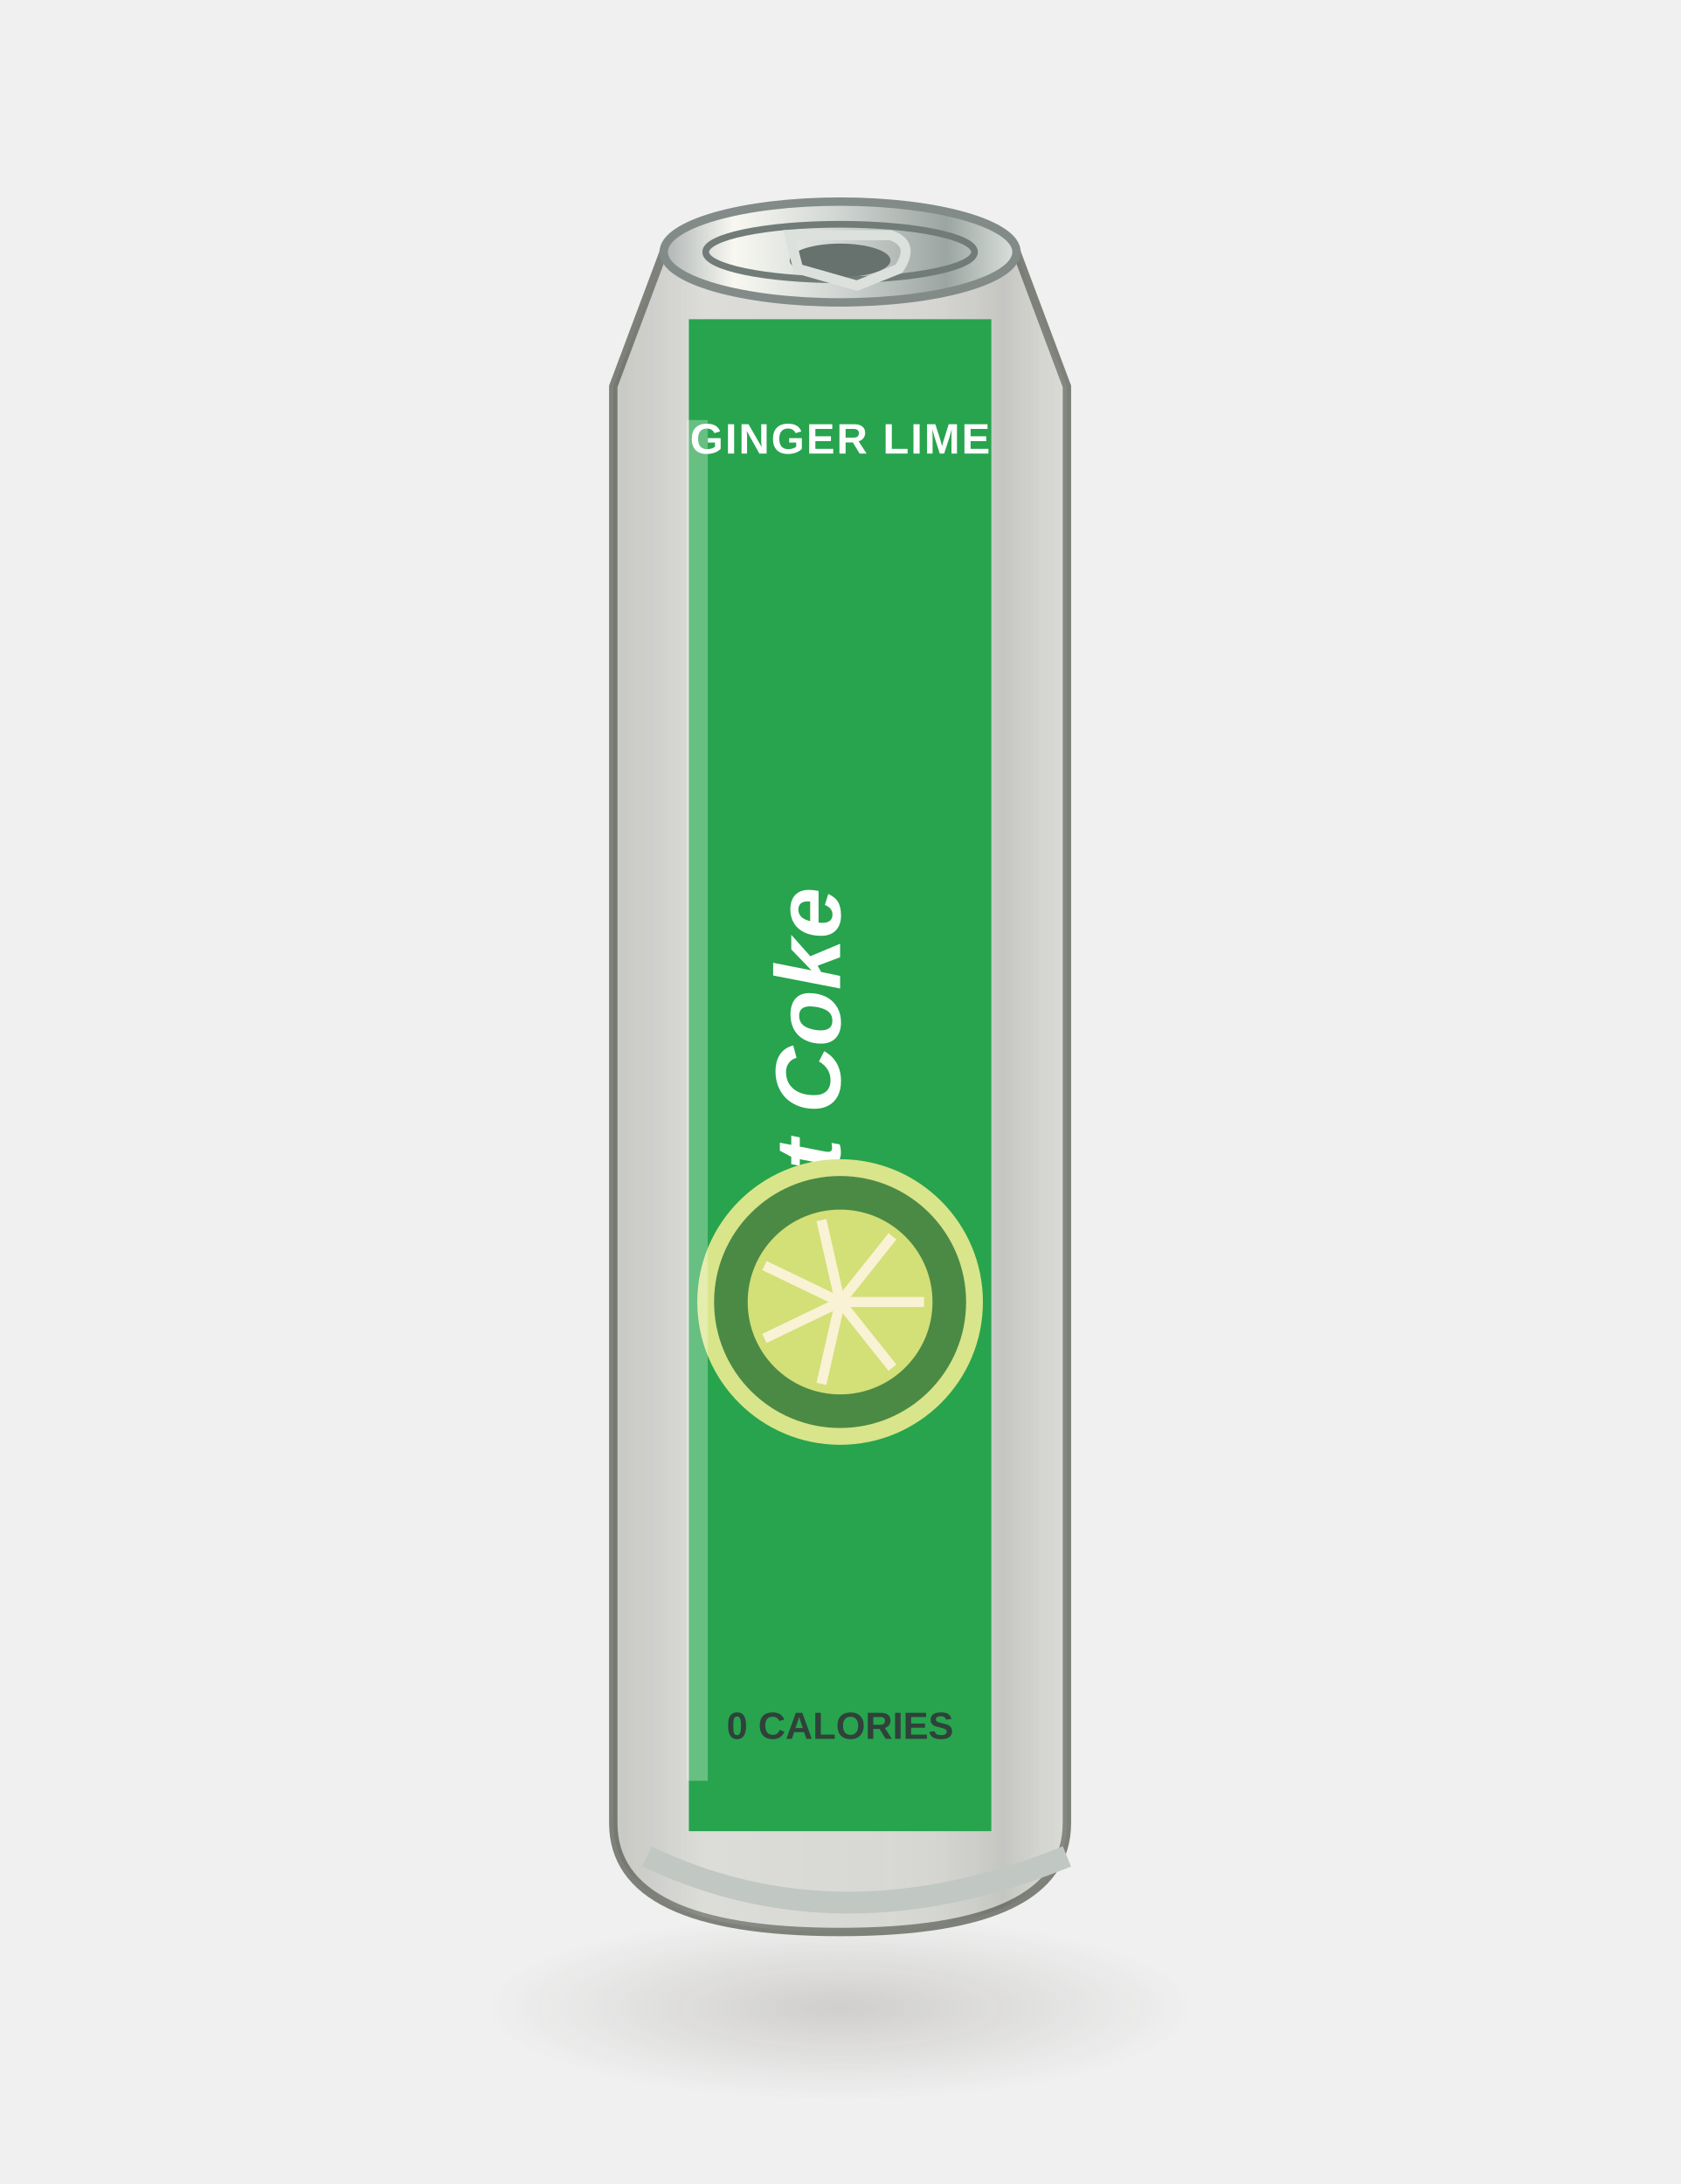
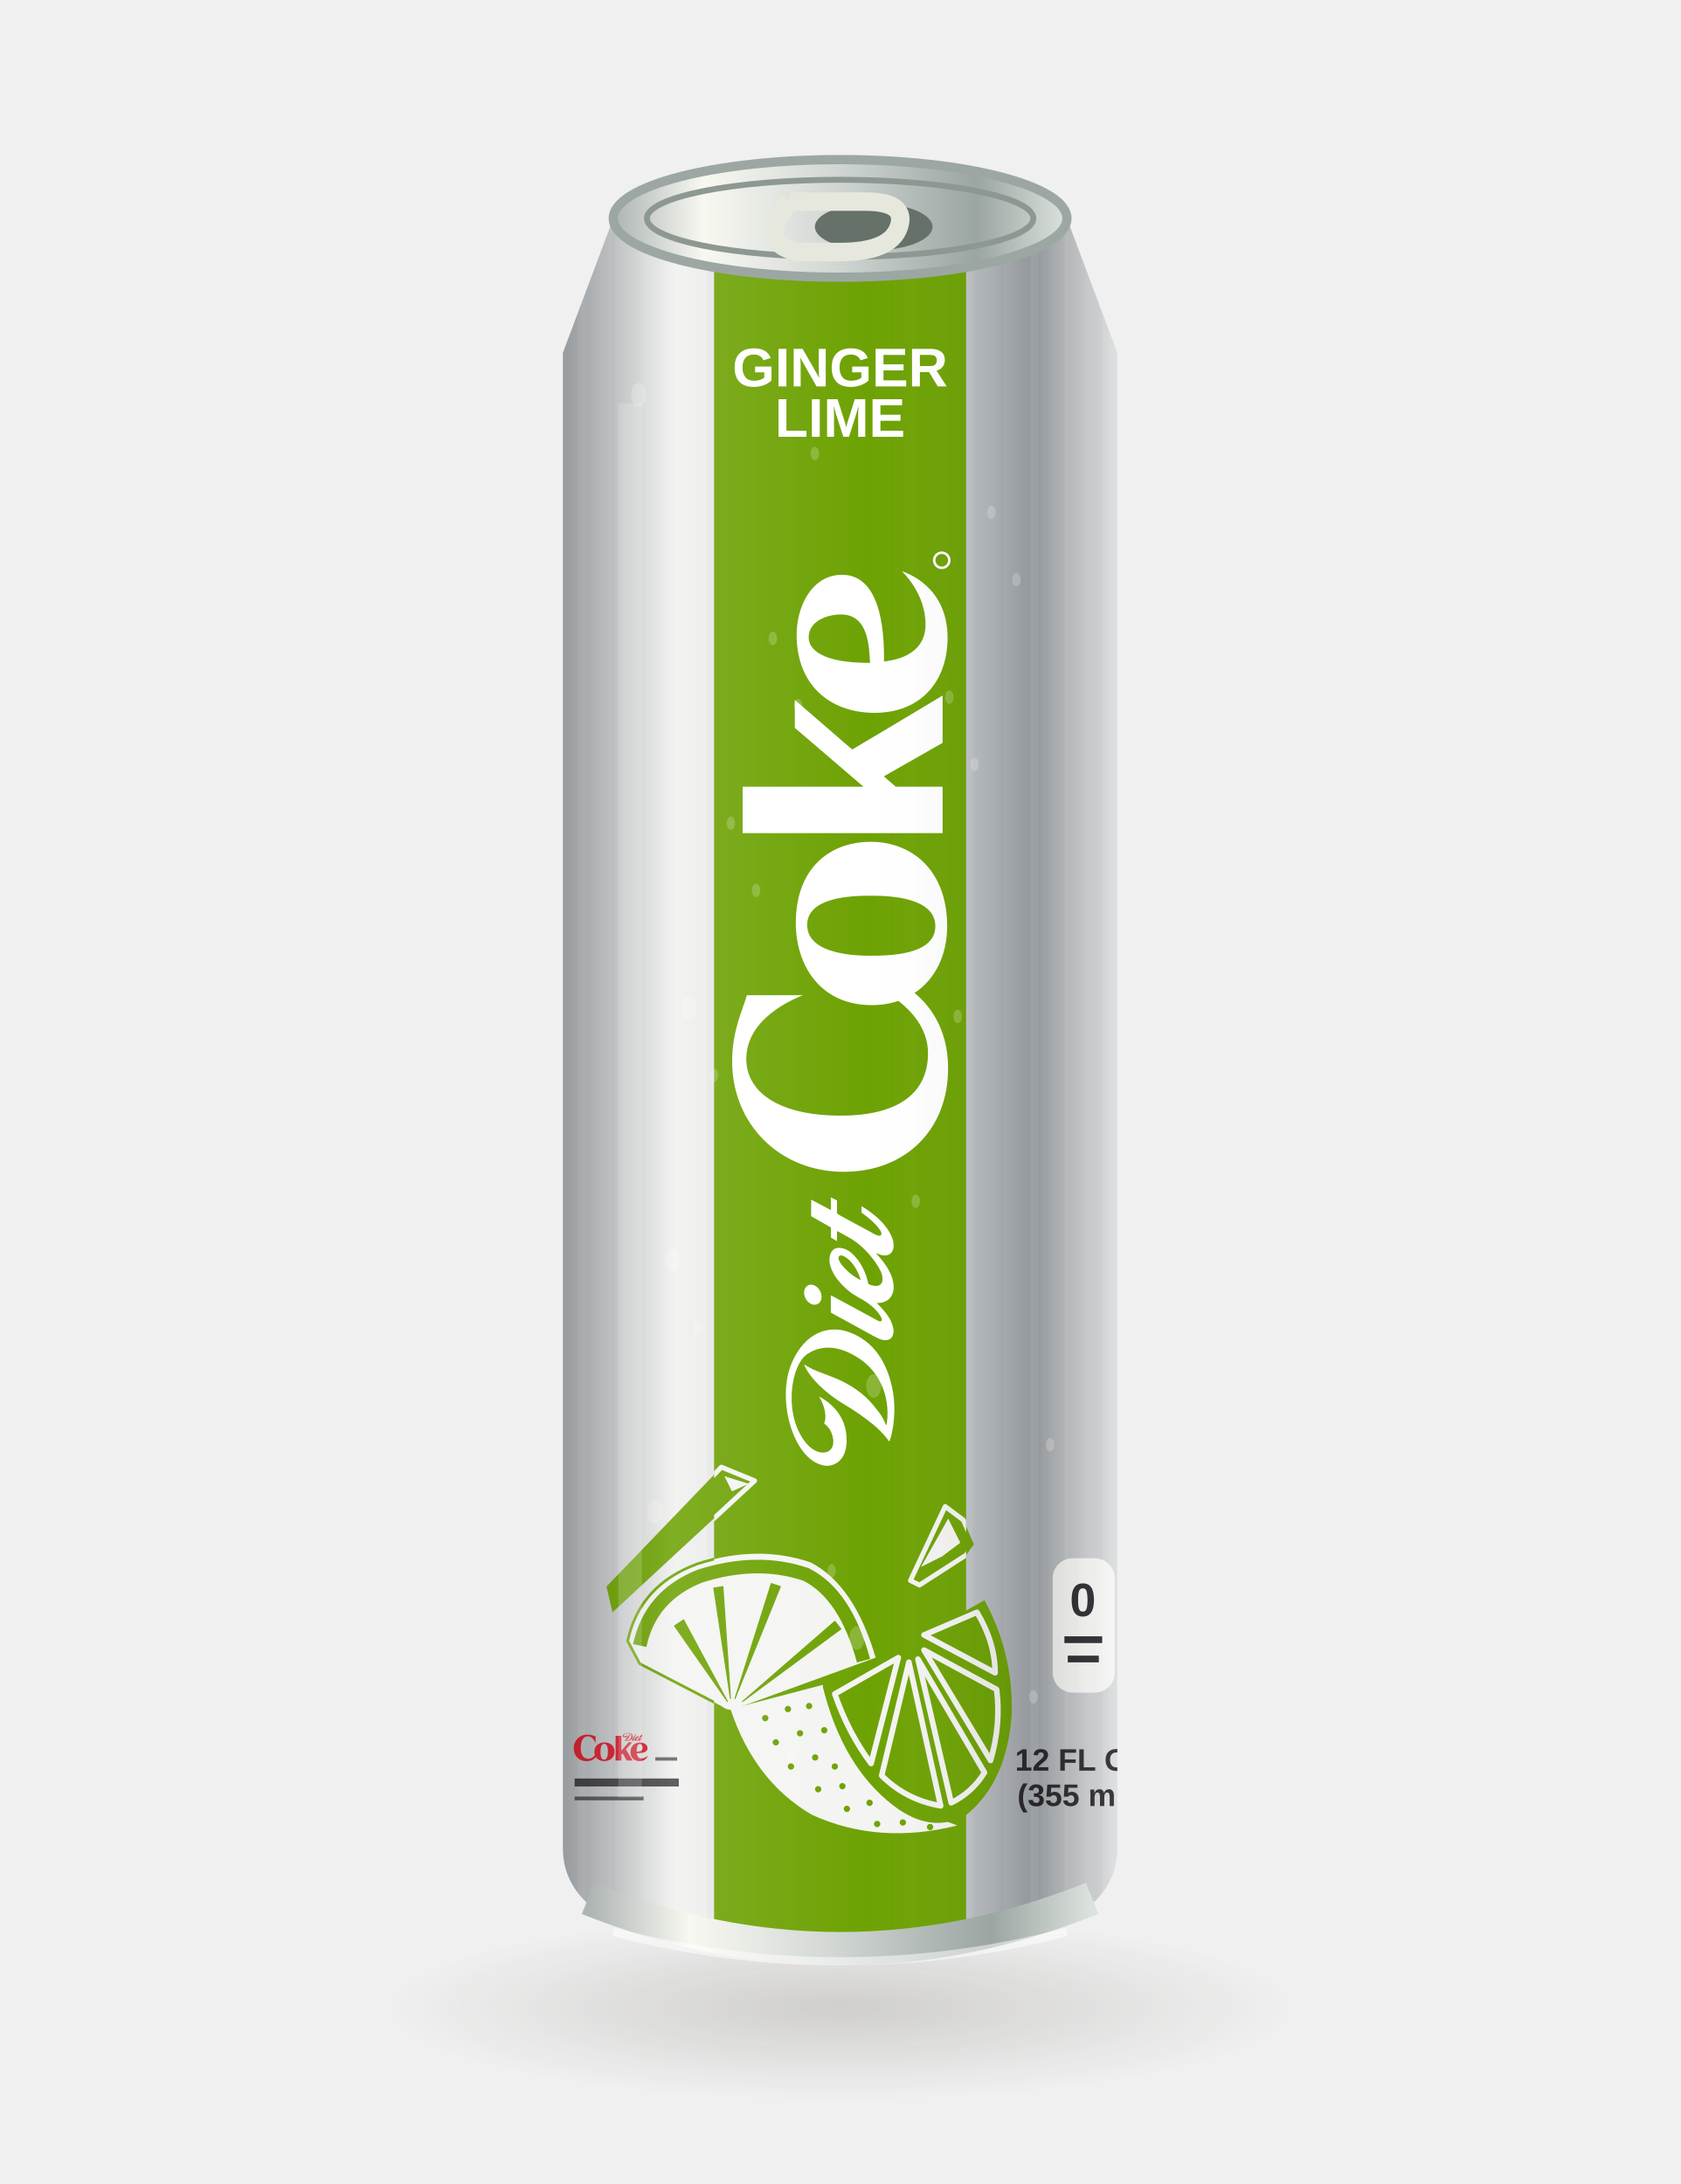
<svg xmlns="http://www.w3.org/2000/svg" viewBox="0 0 200 260" role="img" aria-labelledby="bev-diet-coke-ginger-lime-title">
  <defs>
    <linearGradient id="bev-diet-coke-ginger-lime-metal">
      <stop stop-color="#aeb4b3" />
      <stop offset=".2" stop-color="#f8f8f1" />
      <stop offset=".48" stop-color="#d3d8d5" />
      <stop offset=".8" stop-color="#9ba5a1" />
      <stop offset="1" stop-color="#dce2dd" />
    </linearGradient>
    <linearGradient id="bev-diet-coke-ginger-lime-glass">
      <stop stop-color="#fff" stop-opacity=".65" />
      <stop offset=".18" stop-color="#fff" stop-opacity=".12" />
      <stop offset=".65" stop-color="#fff" stop-opacity=".02" />
      <stop offset="1" stop-color="#75867c" stop-opacity=".35" />
    </linearGradient>
    <linearGradient id="bev-diet-coke-ginger-lime-shade">
      <stop stop-color="#000" stop-opacity=".12" />
      <stop offset=".2" stop-color="#fff" stop-opacity=".16" />
      <stop offset=".55" stop-color="#fff" stop-opacity="0" />
      <stop offset=".86" stop-color="#000" stop-opacity=".14" />
      <stop offset="1" stop-color="#fff" stop-opacity=".09" />
    </linearGradient>
    <radialGradient id="bev-diet-coke-ginger-lime-shadow">
      <stop stop-color="#3c372d" stop-opacity=".18" />
      <stop offset="1" stop-color="#3c372d" stop-opacity="0" />
    </radialGradient>
-     <clipPath id="bev-diet-coke-ginger-lime-clip">
-       <path d="M79 30Q100 23 121 30L127 46V217Q127 230 100 230T73 217V46Z" />
+     <clipPath id="bev-diet-coke-ginger-lime-bodyclip">
+       <path d="M73 26Q100 18 127 26L133 42V220Q133 233 100 233T67 220V42Z" />
+     </clipPath>
+     <linearGradient id="bev-diet-coke-ginger-lime-silver">
+       <stop stop-color="#a6aaae" />
+       <stop offset=".2" stop-color="#f0f1ef" />
+       <stop offset=".46" stop-color="#dddfe0" />
+       <stop offset=".64" stop-color="#d0d3d6" />
+       <stop offset=".84" stop-color="#a5aaae" />
+       <stop offset="1" stop-color="#dcdedf" />
+     </linearGradient>
+     <clipPath id="bev-diet-coke-ginger-lime-on">
+       <rect x="85" y="0" width="30" height="260" />
+     </clipPath>
+     <clipPath id="bev-diet-coke-ginger-lime-off">
+       <path d="M0 0H85V260H0ZM115 0H200V260H115Z" />
    </clipPath>
  </defs>
-   <ellipse cx="100" cy="239" rx="42" ry="11" fill="url(#bev-diet-coke-ginger-lime-shadow)" />
-   <path d="M79 30Q100 23 121 30L127 46V217Q127 230 100 230T73 217V46Z" fill="#d8d9d5" stroke="#7e817a" stroke-width="1" />
-   <g clip-path="url(#bev-diet-coke-ginger-lime-clip)">
-     <path d="M79 30Q100 23 121 30L127 46V217Q127 230 100 230T73 217V46Z" fill="url(#bev-diet-coke-ginger-lime-shade)" opacity=".62" />
-     <path d="M82 38h36v180H82Z" fill="#27a44d" />
-     <text x="100" y="54" text-anchor="middle" font-family="Arial,sans-serif" font-size="5.1" fill="#fff" font-weight="bold" letter-spacing=".2" textLength="29" lengthAdjust="spacingAndGlyphs">GINGER LIME</text>
-     <text x="100" y="131" text-anchor="middle" font-family="Arial,sans-serif" font-size="11" fill="#fff" font-style="italic" font-weight="bold" textLength="64" lengthAdjust="spacingAndGlyphs" transform="rotate(-90 100 131)">Diet Coke</text>
-     <circle cx="100" cy="155" r="16" fill="#4b8a45" stroke="#d9e58b" stroke-width="2" />
-     <circle cx="100" cy="155" r="11" fill="#d3df77" />
-     <path d="M100 155L110 155" stroke="#f9f2d4" stroke-width="1.2" />
-     <path d="M100 155L106.235 162.818" stroke="#f9f2d4" stroke-width="1.2" />
-     <path d="M100 155L97.775 164.749" stroke="#f9f2d4" stroke-width="1.2" />
-     <path d="M100 155L90.99 159.339" stroke="#f9f2d4" stroke-width="1.2" />
-     <path d="M100 155L90.99 150.661" stroke="#f9f2d4" stroke-width="1.2" />
-     <path d="M100 155L97.775 145.251" stroke="#f9f2d4" stroke-width="1.2" />
-     <path d="M100 155L106.235 147.182" stroke="#f9f2d4" stroke-width="1.2" />
-     <text x="100" y="207" text-anchor="middle" font-family="Arial,sans-serif" font-size="4.5" fill="#30403a" font-weight="bold">0 CALORIES</text>
-     <path d="M83 50V212" stroke="#fff" stroke-opacity=".3" stroke-width="2.5" />
+   <ellipse cx="100" cy="239" rx="54" ry="11" fill="url(#bev-diet-coke-ginger-lime-shadow)" />
+   <path d="M73 26Q100 18 127 26L133 42V220Q133 233 100 233T67 220V42Z" fill="url(#bev-diet-coke-ginger-lime-silver)" />
+   <g clip-path="url(#bev-diet-coke-ginger-lime-bodyclip)">
+     <path d="M69.2 22V234" stroke="#fff" stroke-opacity=".065" stroke-width=".9" />
+     <path d="M73.05 22V234" stroke="#70767c" stroke-opacity=".045" stroke-width=".5" />
+     <path d="M76.9 22V234" stroke="#fff" stroke-opacity=".065" stroke-width=".9" />
+     <path d="M80.75 22V234" stroke="#fff" stroke-opacity=".065" stroke-width=".5" />
+     <path d="M84.6 22V234" stroke="#70767c" stroke-opacity=".045" stroke-width=".9" />
+     <path d="M88.45 22V234" stroke="#fff" stroke-opacity=".065" stroke-width=".5" />
+     <path d="M92.3 22V234" stroke="#fff" stroke-opacity=".065" stroke-width=".9" />
+     <path d="M96.15 22V234" stroke="#70767c" stroke-opacity=".045" stroke-width=".5" />
+     <path d="M100 22V234" stroke="#fff" stroke-opacity=".065" stroke-width=".9" />
+     <path d="M103.85 22V234" stroke="#fff" stroke-opacity=".065" stroke-width=".5" />
+     <path d="M107.7 22V234" stroke="#70767c" stroke-opacity=".045" stroke-width=".9" />
+     <path d="M111.55 22V234" stroke="#fff" stroke-opacity=".065" stroke-width=".5" />
+     <path d="M115.4 22V234" stroke="#fff" stroke-opacity=".065" stroke-width=".9" />
+     <path d="M119.25 22V234" stroke="#70767c" stroke-opacity=".045" stroke-width=".5" />
+     <path d="M123.1 22V234" stroke="#fff" stroke-opacity=".065" stroke-width=".9" />
+     <path d="M126.95 22V234" stroke="#fff" stroke-opacity=".065" stroke-width=".5" />
+     <path d="M130.8 22V234" stroke="#70767c" stroke-opacity=".045" stroke-width=".9" />
+     <rect x="85" y="12" width="30" height="224" fill="#6da203" />
+     <text x="100" y="46" text-anchor="middle" font-family="Arial,sans-serif" font-size="6.5" fill="#fff" font-weight="bold" textLength="23.3" lengthAdjust="spacingAndGlyphs">GINGER</text>
+     <text x="100" y="52" text-anchor="middle" font-family="Arial,sans-serif" font-size="6.5" fill="#fff" font-weight="bold" textLength="13.9" lengthAdjust="spacingAndGlyphs">LIME</text>
+     <g fill="#fff" fill-rule="evenodd">
+       <path transform="translate(87.15 139.5) rotate(-90) scale(0.405)" d="M134.91 41.87C134.91 55.32 144.01 63.29 156.96 63.32C171.87 63.32 176.01 51.54 176.51 49.89C176.51 49.89 170.19 56.86 160.87 56.84C151.39 56.84 150.25 46.81 150.01 44.64C155.65 44.66 175.49 44.72 175.49 32.32C175.5 23.41 166.15 18.95 157.86 18.95C143.23 18.95 134.92 28.59 134.91 41.87ZM34.83 57.56C24.12 57.56 16.51 50.16 16.51 31.85C16.52 13.53 23.54 4.16 33.17 4.16C45.13 4.18 50.72 17.9 51.91 20.79L51.9 4.33C47.97 3.28 41.74 0.01 32.58 0C13.77 -0.02 0.01 14.21 0 32.73C-0.02 51.12 12.55 63.47 30.38 63.47C42.69 63.48 49.5 57.38 52.56 53.6C56.54 59.62 63.57 63.18 72.18 63.2C88.6 63.2 97 52.83 97 40.75C97.02 28.73 89.27 18.71 73.15 18.71C61.05 18.69 49.01 25.62 48.99 41.03C48.99 43.87 49.43 46.5 50.25 48.89L50.24 48.87C47.4 52.48 42.27 57.58 34.83 57.56ZM63.52 40.46C63.51 37.14 63.68 22.05 72.55 22.05C80.72 22.05 81.18 34.98 81.16 40.94C81.16 46.88 80.5 59.72 72.18 59.72C63.59 59.72 63.51 45.83 63.52 40.46ZM99.56 3.08L113.2 3.08L113.2 38.59L130.5 18.42L138.71 18.42L124.13 35.28C127.5 40.97 135.62 54.64 140 61.86L126.09 61.86C122.74 56.02 118.69 48.9 116.24 44.57L113.2 48.08L113.2 61.86L99.56 61.86L99.56 3.08ZM149.6 40.53C149.55 26.4 153.59 22.49 157.01 22.49C161.91 22.43 163.84 27.97 163.82 31.99C163.82 40.13 154.26 40.25 149.6 40.53Z" />
+       <path transform="translate(93.54 174.5) rotate(-90) scale(0.677)" d="M34.07 11.04C33.59 11.58 33.07 12.31 32.65 13.17C32.65 13.17 35.09 12.55 36.43 10.86C36.72 10.48 37.22 9.79 36.88 9.38C36.79 9.25 36.07 8.82 34.07 11.04ZM17.84 3.19C17.62 3.49 17.44 3.86 17.05 4.58C16.68 5.3 15.95 7.41 15.34 8.87C14.28 11.39 12.72 13.65 10.8 15.27C9.19 16.61 8.36 17.18 7.07 17.64C7.07 17.64 7.56 17.82 8.67 17.87C12.95 18.05 16.56 16.14 18.6 13.28C20.49 10.63 21.83 7.05 19.67 3.8C17.63 0.75 8.69 -0.48 3.85 3.69C1.18 6 2.1 9.47 5.88 8C6.54 7.71 7.16 7.2 7.39 6.74C9.57 7.54 12.17 5.85 12.17 5.85C12.17 5.85 10.32 9.99 5.82 10.6C1.23 11.19 -0.05 8.8 0 7.11C0.45 1.47 11.53 -1.81 18.14 1.06C23.55 3.42 24.7 7.56 23.59 10.87C21.95 15.73 17.8 17.81 13.85 18.67C9.6 19.58 6.14 18.75 4.99 18.46C4.5 18.33 4.27 18.19 4.27 18.19C4.27 18.19 5.78 17.14 7.24 15.39C8.45 13.9 9.72 12.1 10.62 10.56C12.71 6.99 15.47 4.16 17.84 3.19ZM29.37 3.5C28.48 4 28.07 4.95 28.48 5.65C28.88 6.37 29.97 6.47 30.81 5.99C31.64 5.53 32.12 4.57 31.7 3.86C31.29 3.15 30.26 3.01 29.37 3.5ZM28.63 15.98C27.67 16.96 26.68 17.85 25.52 18.45C24.58 18.86 23.4 19.27 22.49 18.55C22.05 18.14 22.02 17.45 22.17 16.89C22.35 16.3 22.65 15.75 22.94 15.21L26.9 7.98L27.03 7.91C27.72 7.91 29.83 7.9 29.91 7.91L29.95 7.99L28.59 10.52C28.59 10.52 25.64 15.96 25.51 16.2C25.22 16.75 25.48 17.18 26.33 16.64C27.35 16.01 27.92 15.32 28.54 14.51C29.38 13.43 29.84 11.97 31.27 10.46C32.67 8.97 33.79 8.29 34.98 7.88C36.35 7.41 37.87 7.73 38.22 8.74C38.55 9.6 38.07 10.8 37.46 11.5C36.01 13.15 34.04 14.07 31.98 14.52C31.65 15.02 31.07 17.04 32.9 17C33.93 16.98 34.78 16.41 35.7 15.81C37.3 14.69 38.77 13.28 39.81 11.67C40.3 10.78 40.85 9.9 41.29 9L39.51 9L40.13 7.92L41.91 7.92L43.89 4.45L46.8 4.46C46.8 4.47 45.14 7.61 44.96 7.92C45.38 7.91 47.2 7.91 47.2 7.91L46.66 9L44.38 9L44.06 9.46C44.06 9.46 41.64 13.96 40.8 15.48C40.09 16.75 40.61 16.95 41.14 16.73C41.85 16.43 42.72 15.49 43.03 15.18C43.55 14.56 44.08 13.96 44.52 13.31C44.93 13.3 45.49 13.31 45.67 13.31C44.29 15.58 42.17 18.17 39.49 18.88C38.77 19 37.89 19.02 37.38 18.46C36.88 17.95 36.92 17.09 37.16 16.48C37.24 16.27 37.34 16.05 37.38 15.96L37.3 15.92C35.64 17.46 33.63 18.94 31.4 18.96C30.48 18.96 29.45 18.56 29 17.68C28.54 16.8 28.65 16.2 28.63 15.98Z" />
+     </g>
+     <circle cx="112.1" cy="66.7" r=".9" fill="none" stroke="#fff" stroke-width=".3" />
+     <g transform="translate(28.99 23.1) scale(0.18)" stroke-linejoin="round" stroke-linecap="round">
+       <path d="M240 921 316 842 338 851 244 938Z" fill="#6da203" />
+       <path d="M441 917 464 868 476 877 483 893 478 900 447 920Z" fill="#6da203" />
+     </g>
+     <g clip-path="url(#bev-diet-coke-ginger-lime-on)">
+       <g transform="translate(28.99 23.1) scale(0.18)" stroke-linejoin="round" stroke-linecap="round">
+         <path d="M240 921 316 842 338 851 244 938Z" fill="none" stroke="#f4f4f2" stroke-width="3.2" />
+         <path d="M441 917 464 868 476 877 483 893 478 900 447 920Z" fill="none" stroke="#f4f4f2" stroke-width="3.2" />
+       </g>
+     </g>
+     <g transform="translate(28.99 23.1) scale(0.18)" stroke-linejoin="round" stroke-linecap="round">
+       <path d="M318 848 334 853 323 858Z" fill="#f4f4f2" />
+       <path d="M448 908 466 876 474 892 462 901Z" fill="#f4f4f2" />
+       <path d="M254 957Q262 920 300 906Q340 893 375 905Q404 920 418 968L330 1000Q322 1005 316 1000L262 972Z" fill="#f4f4f2" />
+       <path d="M262 960Q269 927 302 914Q340 902 372 913Q398 926 410 970" fill="none" stroke="#6da203" stroke-width="9" stroke-linecap="butt" />
+       <path d="M320 997 285 947 291 943ZM322 995 311 922 317 921ZM325 995 349 919 355 921ZM330 997 391 944 395 949Z" fill="#6da203" stroke="#6da203" stroke-width=".7" />
+     </g>
+     <g clip-path="url(#bev-diet-coke-ginger-lime-off)">
+       <g transform="translate(28.99 23.1) scale(0.18)" stroke-linejoin="round" stroke-linecap="round">
+         <path d="M254 957Q262 920 300 906Q340 893 375 905Q404 920 418 968L330 1000Q322 1005 316 1000L262 972Z" fill="none" stroke="#6da203" stroke-width="1.8" />
+       </g>
+     </g>
+     <g transform="translate(28.99 23.1) scale(0.18)" stroke-linejoin="round" stroke-linecap="round">
+       <path d="M322 1002 383 986Q396 1036 438 1066L472 1079Q420 1092 376 1072Q338 1050 322 1002Z" fill="#f4f4f2" />
+       <circle cx="345" cy="1008" r="2.1" fill="#6da203" />
+       <circle cx="360" cy="1002" r="2.1" fill="#6da203" />
+       <circle cx="374" cy="1000" r="2.1" fill="#6da203" />
+       <circle cx="352" cy="1024" r="2.1" fill="#6da203" />
+       <circle cx="368" cy="1018" r="2.1" fill="#6da203" />
+       <circle cx="384" cy="1016" r="2.1" fill="#6da203" />
+       <circle cx="362" cy="1040" r="2.1" fill="#6da203" />
+       <circle cx="378" cy="1034" r="2.1" fill="#6da203" />
+       <circle cx="391" cy="1040" r="2.1" fill="#6da203" />
+       <circle cx="380" cy="1055" r="2.1" fill="#6da203" />
+       <circle cx="396" cy="1053" r="2.1" fill="#6da203" />
+       <circle cx="399" cy="1068" r="2.1" fill="#6da203" />
+       <circle cx="414" cy="1064" r="2.1" fill="#6da203" />
+       <circle cx="419" cy="1078" r="2.1" fill="#6da203" />
+       <circle cx="436" cy="1077" r="2.1" fill="#6da203" />
+       <circle cx="454" cy="1080" r="2.1" fill="#6da203" />
+       <path d="M383 987 440 958 490 930Q509 965 508 1005Q505 1050 478 1072Q455 1085 430 1066Q396 1040 383 987Z" fill="#6da203" />
+       <path d="M450 953 485 938Q497 958 497 978ZM450 963 498 989Q501 1012 494 1036ZM446 969 490 1044Q482 1057 468 1064ZM440 971 461 1066Q438 1062 422 1046ZM433 968 415 1038Q400 1018 391 992Z" fill="none" stroke="#f4f4f2" stroke-width="3.7" />
+     </g>
+     <rect x="125.3" y="185.5" width="7.4" height="16" rx="2.4" fill="#f7f7f5" opacity=".92" />
+     <text x="128.9" y="192.4" text-anchor="middle" font-family="Arial,sans-serif" font-size="5.6" fill="#2b292e" font-weight="bold" textLength="2.5" lengthAdjust="spacingAndGlyphs">0</text>
+     <path d="M126.7 195.2h4.5M127.1 197.5h3.7" stroke="#2b292e" stroke-width=".8" />
+     <text x="128.7" y="210.8" text-anchor="middle" font-family="Arial,sans-serif" font-size="3.7" fill="#2b292e" font-weight="bold" textLength="7.2" lengthAdjust="spacingAndGlyphs">12 FL OZ</text>
+     <text x="128.7" y="215" text-anchor="middle" font-family="Arial,sans-serif" font-size="3.7" fill="#2b292e" font-weight="bold" textLength="7.2" lengthAdjust="spacingAndGlyphs">(355 mL)</text>
+     <g transform="translate(68.3 206.3) scale(.05)" fill="#d3202e" fill-rule="evenodd">
+       <path transform="translate(0 3.9)" d="M134.91 41.87C134.91 55.32 144.01 63.29 156.96 63.32C171.87 63.32 176.01 51.54 176.51 49.89C176.51 49.89 170.19 56.86 160.87 56.84C151.39 56.84 150.25 46.81 150.01 44.64C155.65 44.66 175.49 44.72 175.49 32.32C175.5 23.41 166.15 18.95 157.86 18.95C143.23 18.95 134.92 28.59 134.91 41.87ZM34.83 57.56C24.12 57.56 16.51 50.16 16.51 31.85C16.52 13.53 23.54 4.16 33.17 4.16C45.13 4.18 50.72 17.9 51.91 20.79L51.9 4.33C47.97 3.28 41.74 0.01 32.58 0C13.77 -0.02 0.01 14.21 0 32.73C-0.02 51.12 12.55 63.47 30.38 63.47C42.69 63.48 49.5 57.38 52.56 53.6C56.54 59.62 63.57 63.18 72.18 63.2C88.6 63.2 97 52.83 97 40.75C97.02 28.73 89.27 18.71 73.15 18.71C61.05 18.69 49.01 25.62 48.99 41.03C48.99 43.87 49.43 46.5 50.25 48.89L50.24 48.87C47.4 52.48 42.27 57.58 34.83 57.56ZM63.52 40.46C63.51 37.14 63.68 22.05 72.55 22.05C80.72 22.05 81.18 34.98 81.16 40.94C81.16 46.88 80.5 59.72 72.18 59.72C63.59 59.72 63.51 45.83 63.52 40.46ZM99.56 3.08L113.2 3.08L113.2 38.59L130.5 18.42L138.71 18.42L124.13 35.28C127.5 40.97 135.62 54.64 140 61.86L126.09 61.86C122.74 56.02 118.69 48.9 116.24 44.57L113.2 48.08L113.2 61.86L99.56 61.86L99.56 3.08ZM149.6 40.53C149.55 26.4 153.59 22.49 157.01 22.49C161.91 22.43 163.84 27.97 163.82 31.99C163.82 40.13 154.26 40.25 149.6 40.53Z" />
+       <path transform="translate(116.57 0)" d="M34.07 11.04C33.59 11.58 33.07 12.31 32.65 13.17C32.65 13.17 35.09 12.55 36.43 10.86C36.72 10.48 37.22 9.79 36.88 9.38C36.79 9.25 36.07 8.82 34.07 11.04ZM17.84 3.19C17.62 3.49 17.44 3.86 17.05 4.58C16.68 5.3 15.95 7.41 15.34 8.87C14.28 11.39 12.72 13.65 10.8 15.27C9.19 16.61 8.36 17.18 7.07 17.64C7.07 17.64 7.56 17.82 8.67 17.87C12.95 18.05 16.56 16.14 18.6 13.28C20.49 10.63 21.83 7.05 19.67 3.8C17.63 0.75 8.69 -0.48 3.85 3.69C1.18 6 2.1 9.47 5.88 8C6.54 7.71 7.16 7.2 7.39 6.74C9.57 7.54 12.17 5.85 12.17 5.85C12.17 5.85 10.32 9.99 5.82 10.6C1.23 11.19 -0.05 8.8 0 7.11C0.45 1.47 11.53 -1.81 18.14 1.06C23.55 3.42 24.7 7.56 23.59 10.87C21.95 15.73 17.8 17.81 13.85 18.67C9.6 19.58 6.14 18.75 4.99 18.46C4.5 18.33 4.27 18.19 4.27 18.19C4.27 18.19 5.78 17.14 7.24 15.39C8.45 13.9 9.72 12.1 10.62 10.56C12.71 6.99 15.47 4.16 17.84 3.19ZM29.37 3.5C28.48 4 28.07 4.95 28.48 5.65C28.88 6.37 29.97 6.47 30.81 5.99C31.64 5.53 32.12 4.57 31.7 3.86C31.29 3.15 30.26 3.01 29.37 3.5ZM28.63 15.98C27.67 16.96 26.68 17.85 25.52 18.45C24.58 18.86 23.4 19.27 22.49 18.55C22.05 18.14 22.02 17.45 22.17 16.89C22.35 16.3 22.65 15.75 22.94 15.21L26.9 7.98L27.03 7.91C27.72 7.91 29.83 7.9 29.91 7.91L29.95 7.99L28.59 10.52C28.59 10.52 25.64 15.96 25.51 16.2C25.22 16.75 25.48 17.18 26.33 16.64C27.35 16.01 27.92 15.32 28.54 14.51C29.38 13.43 29.84 11.97 31.27 10.46C32.67 8.97 33.79 8.29 34.98 7.88C36.35 7.41 37.87 7.73 38.22 8.74C38.55 9.6 38.07 10.8 37.46 11.5C36.01 13.15 34.04 14.07 31.98 14.52C31.65 15.02 31.07 17.04 32.9 17C33.93 16.98 34.78 16.41 35.7 15.81C37.3 14.69 38.77 13.28 39.81 11.67C40.3 10.78 40.85 9.9 41.29 9L39.51 9L40.13 7.92L41.91 7.92L43.89 4.45L46.8 4.46C46.8 4.47 45.14 7.61 44.96 7.92C45.38 7.91 47.2 7.91 47.2 7.91L46.66 9L44.38 9L44.06 9.46C44.06 9.46 41.64 13.96 40.8 15.48C40.09 16.75 40.61 16.95 41.14 16.73C41.85 16.43 42.72 15.49 43.03 15.18C43.55 14.56 44.08 13.96 44.52 13.31C44.93 13.3 45.49 13.31 45.67 13.31C44.29 15.58 42.17 18.17 39.49 18.88C38.77 19 37.89 19.02 37.38 18.46C36.88 17.95 36.92 17.09 37.16 16.48C37.24 16.27 37.34 16.05 37.38 15.96L37.3 15.92C35.64 17.46 33.63 18.94 31.4 18.96C30.48 18.96 29.45 18.56 29 17.68C28.54 16.8 28.65 16.2 28.63 15.98Z" />
+     </g>
+     <path d="M78 209.4h2.6" stroke="#2b292e" stroke-width=".4" opacity=".7" />
+     <path d="M68.4 212.2h12.4" stroke="#2b292e" stroke-width=".95" opacity=".85" />
+     <path d="M68.4 214.1h8.2" stroke="#2b292e" stroke-width=".45" opacity=".7" />
+     <path d="M73 26Q100 18 127 26L133 42V220Q133 233 100 233T67 220V42Z" fill="url(#bev-diet-coke-ginger-lime-shade)" opacity=".8" />
+     <path d="M75 48V214" fill="none" stroke="#fff" stroke-opacity=".17" stroke-width="2.8" />
+     <ellipse cx="76" cy="47" rx="0.9" ry="1.4" fill="#fff" opacity=".2" />
+     <ellipse cx="95" cy="84" rx="0.5" ry="0.8" fill="#fff" opacity=".2" />
+     <ellipse cx="114" cy="121" rx="0.5" ry="0.8" fill="#fff" opacity=".2" />
+     <ellipse cx="83" cy="158" rx="0.5" ry="0.8" fill="#fff" opacity=".2" />
+     <ellipse cx="102" cy="195" rx="0.9" ry="1.4" fill="#fff" opacity=".2" />
+     <ellipse cx="121" cy="69" rx="0.5" ry="0.8" fill="#fff" opacity=".2" />
+     <ellipse cx="90" cy="106" rx="0.5" ry="0.8" fill="#fff" opacity=".2" />
+     <ellipse cx="109" cy="143" rx="0.5" ry="0.8" fill="#fff" opacity=".2" />
+     <ellipse cx="78" cy="180" rx="0.9" ry="1.4" fill="#fff" opacity=".2" />
+     <ellipse cx="97" cy="54" rx="0.5" ry="0.8" fill="#fff" opacity=".2" />
+     <ellipse cx="116" cy="91" rx="0.5" ry="0.8" fill="#fff" opacity=".2" />
+     <ellipse cx="85" cy="128" rx="0.5" ry="0.8" fill="#fff" opacity=".2" />
+     <ellipse cx="104" cy="165" rx="0.9" ry="1.4" fill="#fff" opacity=".2" />
+     <ellipse cx="123" cy="202" rx="0.5" ry="0.8" fill="#fff" opacity=".2" />
+     <ellipse cx="92" cy="76" rx="0.5" ry="0.8" fill="#fff" opacity=".2" />
+     <ellipse cx="111" cy="113" rx="0.5" ry="0.8" fill="#fff" opacity=".2" />
+     <ellipse cx="80" cy="150" rx="0.9" ry="1.4" fill="#fff" opacity=".2" />
+     <ellipse cx="99" cy="187" rx="0.5" ry="0.8" fill="#fff" opacity=".2" />
+     <ellipse cx="118" cy="61" rx="0.5" ry="0.8" fill="#fff" opacity=".2" />
+     <ellipse cx="87" cy="98" rx="0.5" ry="0.8" fill="#fff" opacity=".2" />
+     <ellipse cx="106" cy="135" rx="0.9" ry="1.4" fill="#fff" opacity=".2" />
+     <ellipse cx="125" cy="172" rx="0.5" ry="0.8" fill="#fff" opacity=".2" />
+     <ellipse cx="94" cy="209" rx="0.5" ry="0.8" fill="#fff" opacity=".2" />
+     <ellipse cx="113" cy="83" rx="0.5" ry="0.8" fill="#fff" opacity=".2" />
+     <ellipse cx="82" cy="120" rx="0.9" ry="1.4" fill="#fff" opacity=".2" />
  </g>
-   <ellipse cx="100" cy="30" rx="21" ry="6" fill="url(#bev-diet-coke-ginger-lime-metal)" stroke="#838b89" />
-   <ellipse cx="100" cy="30" rx="16" ry="3.3" fill="none" stroke="#717c78" stroke-width=".8" />
-   <ellipse cx="100" cy="31" rx="6" ry="2" fill="#67716d" />
-   <path d="M94 28h12q3 1 1 4l-5 2-7-2Z" fill="none" stroke="#dce1de" stroke-width="1.2" />
-   <path d="M77 221q23 11 50 0" fill="none" stroke="#c1c7c3" stroke-width="2.6" />
+   <ellipse cx="100" cy="26" rx="27" ry="7" fill="url(#bev-diet-coke-ginger-lime-metal)" stroke="#9ca7a4" stroke-width="1.1" />
+   <ellipse cx="100" cy="26" rx="23" ry="4.6" fill="none" stroke="#8d9892" stroke-width=".7" />
+   <ellipse cx="104" cy="27" rx="7" ry="2.8" fill="#657169" />
+   <path d="M94 24h9q5 0 4 3t-7 3h-5q-5-1-1-6" fill="none" stroke="#e6e8de" stroke-width="2.2" />
+   <path d="M70 226q30 12 60 0" fill="none" stroke="url(#bev-diet-coke-ginger-lime-metal)" stroke-width="4" />
+   <path d="M73 230q27 7 54 0" fill="none" stroke="#fff" stroke-opacity=".5" stroke-width="1" />
</svg>
